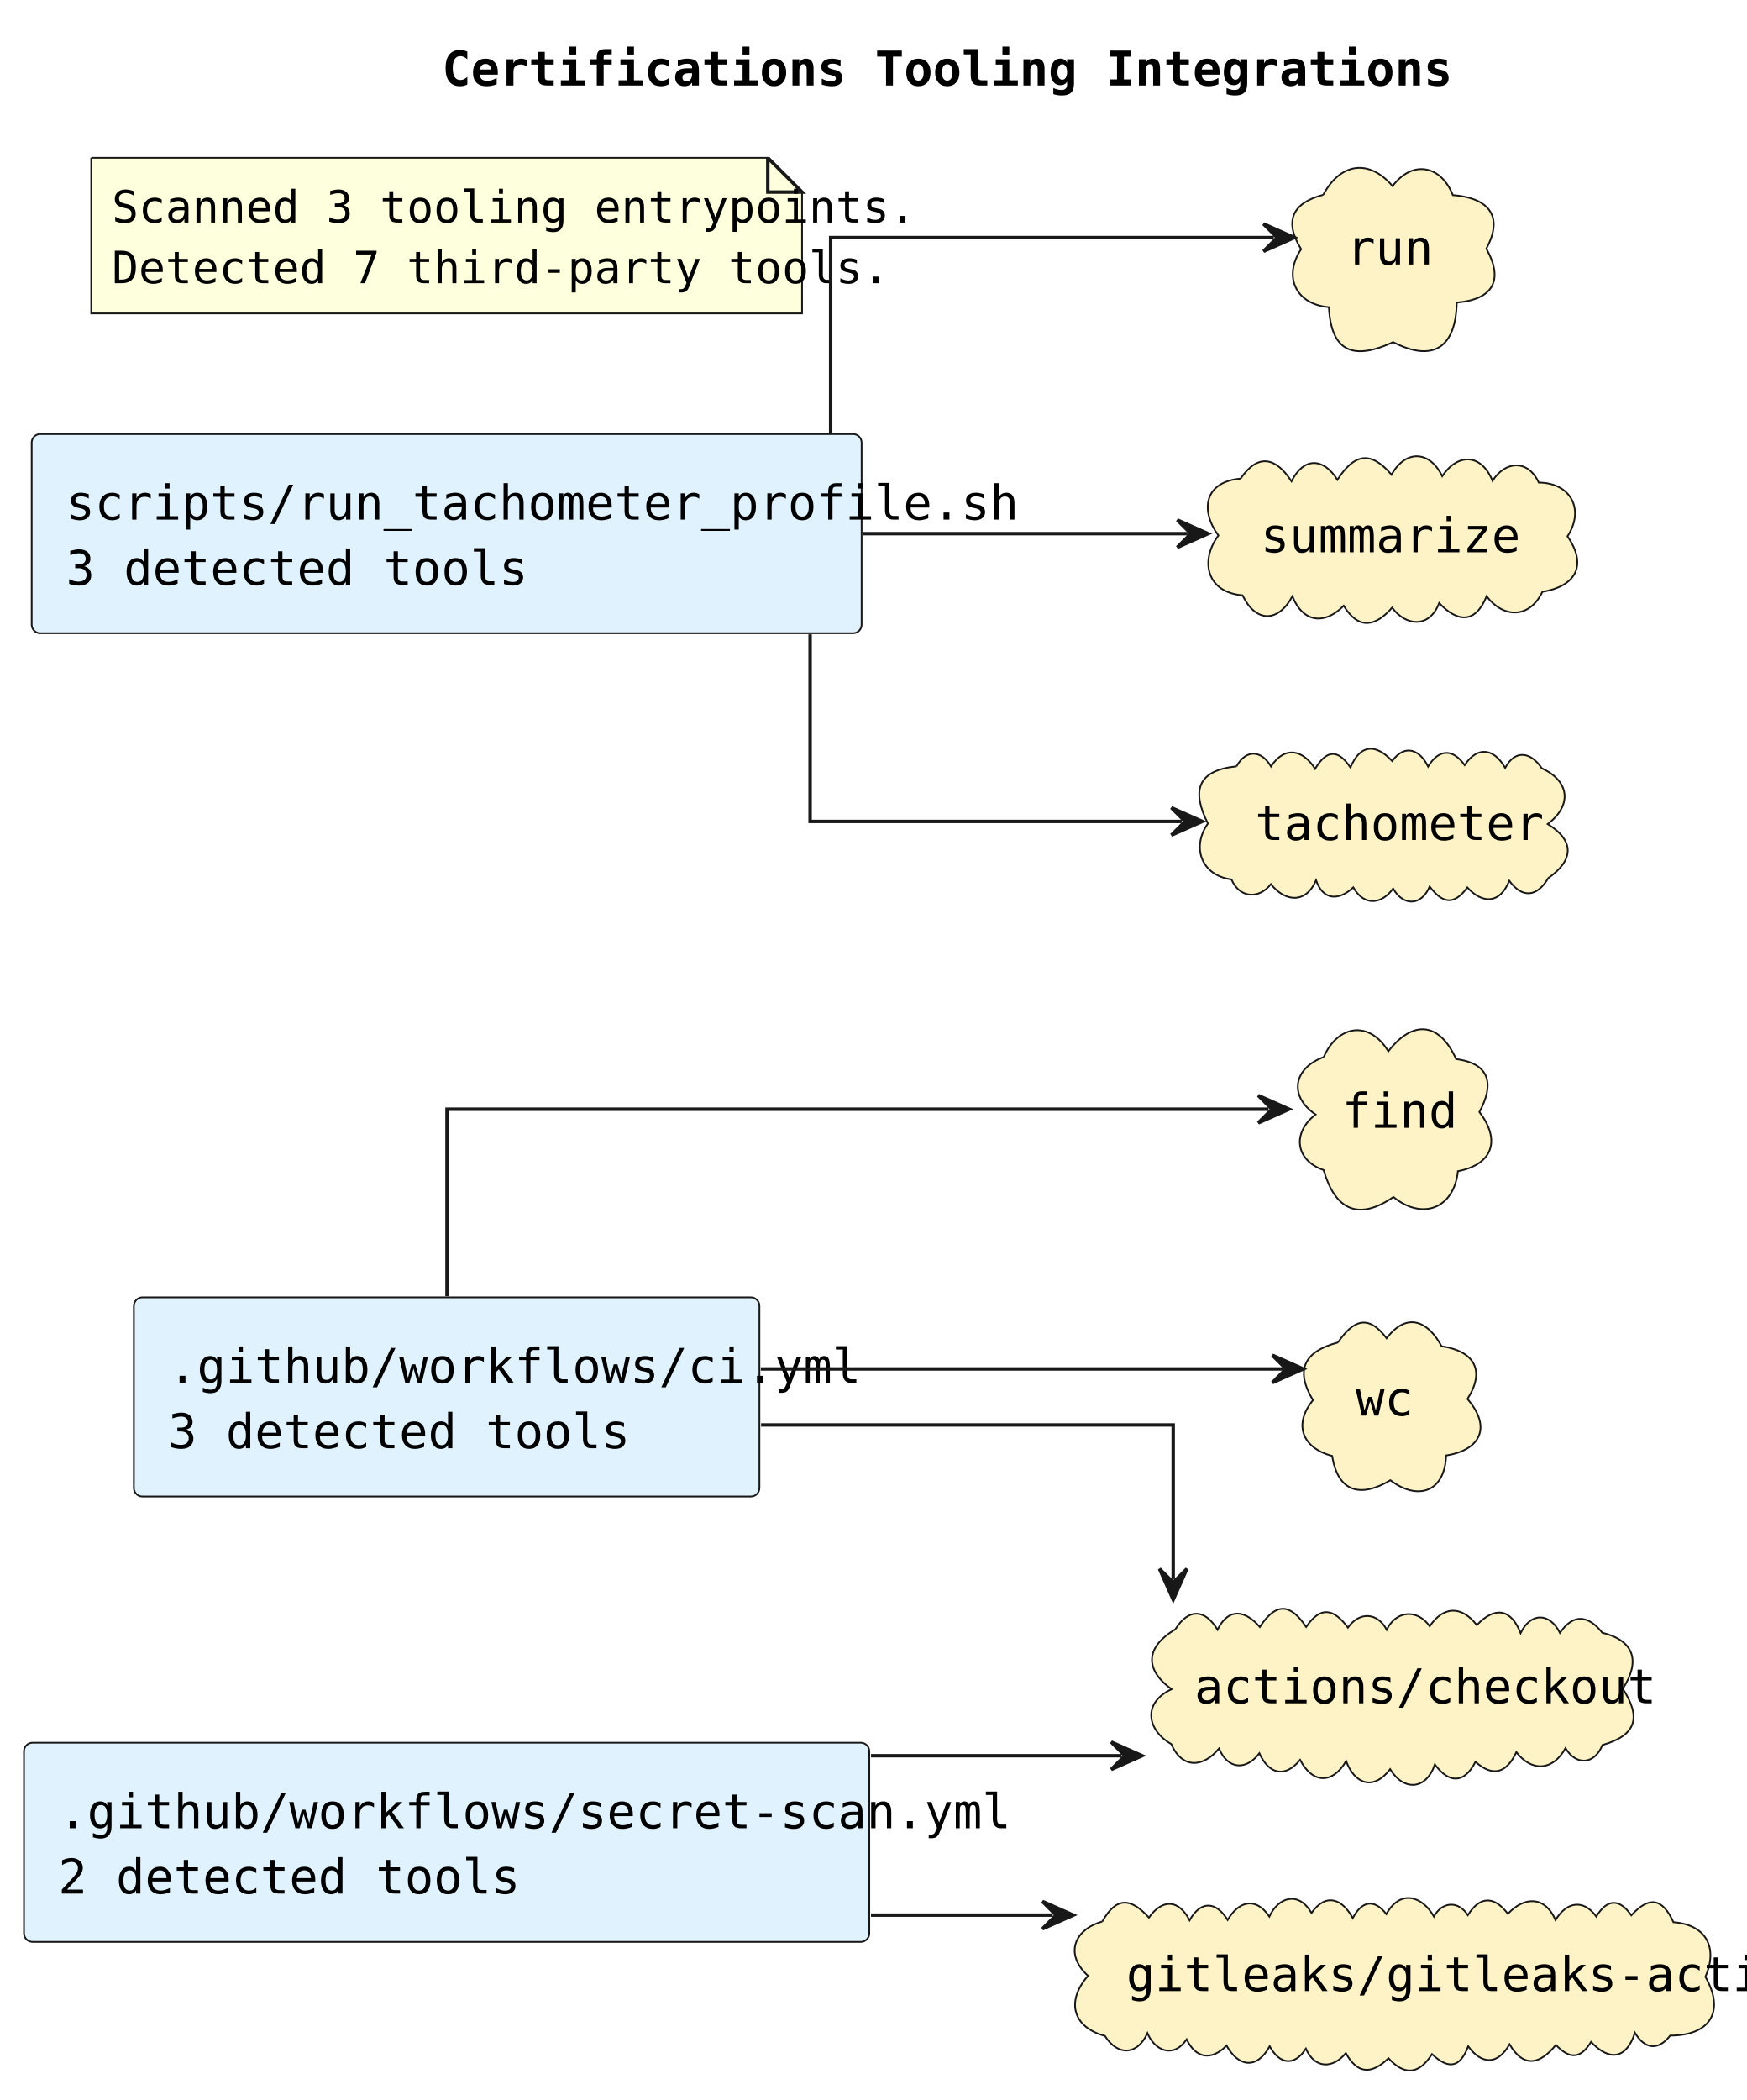
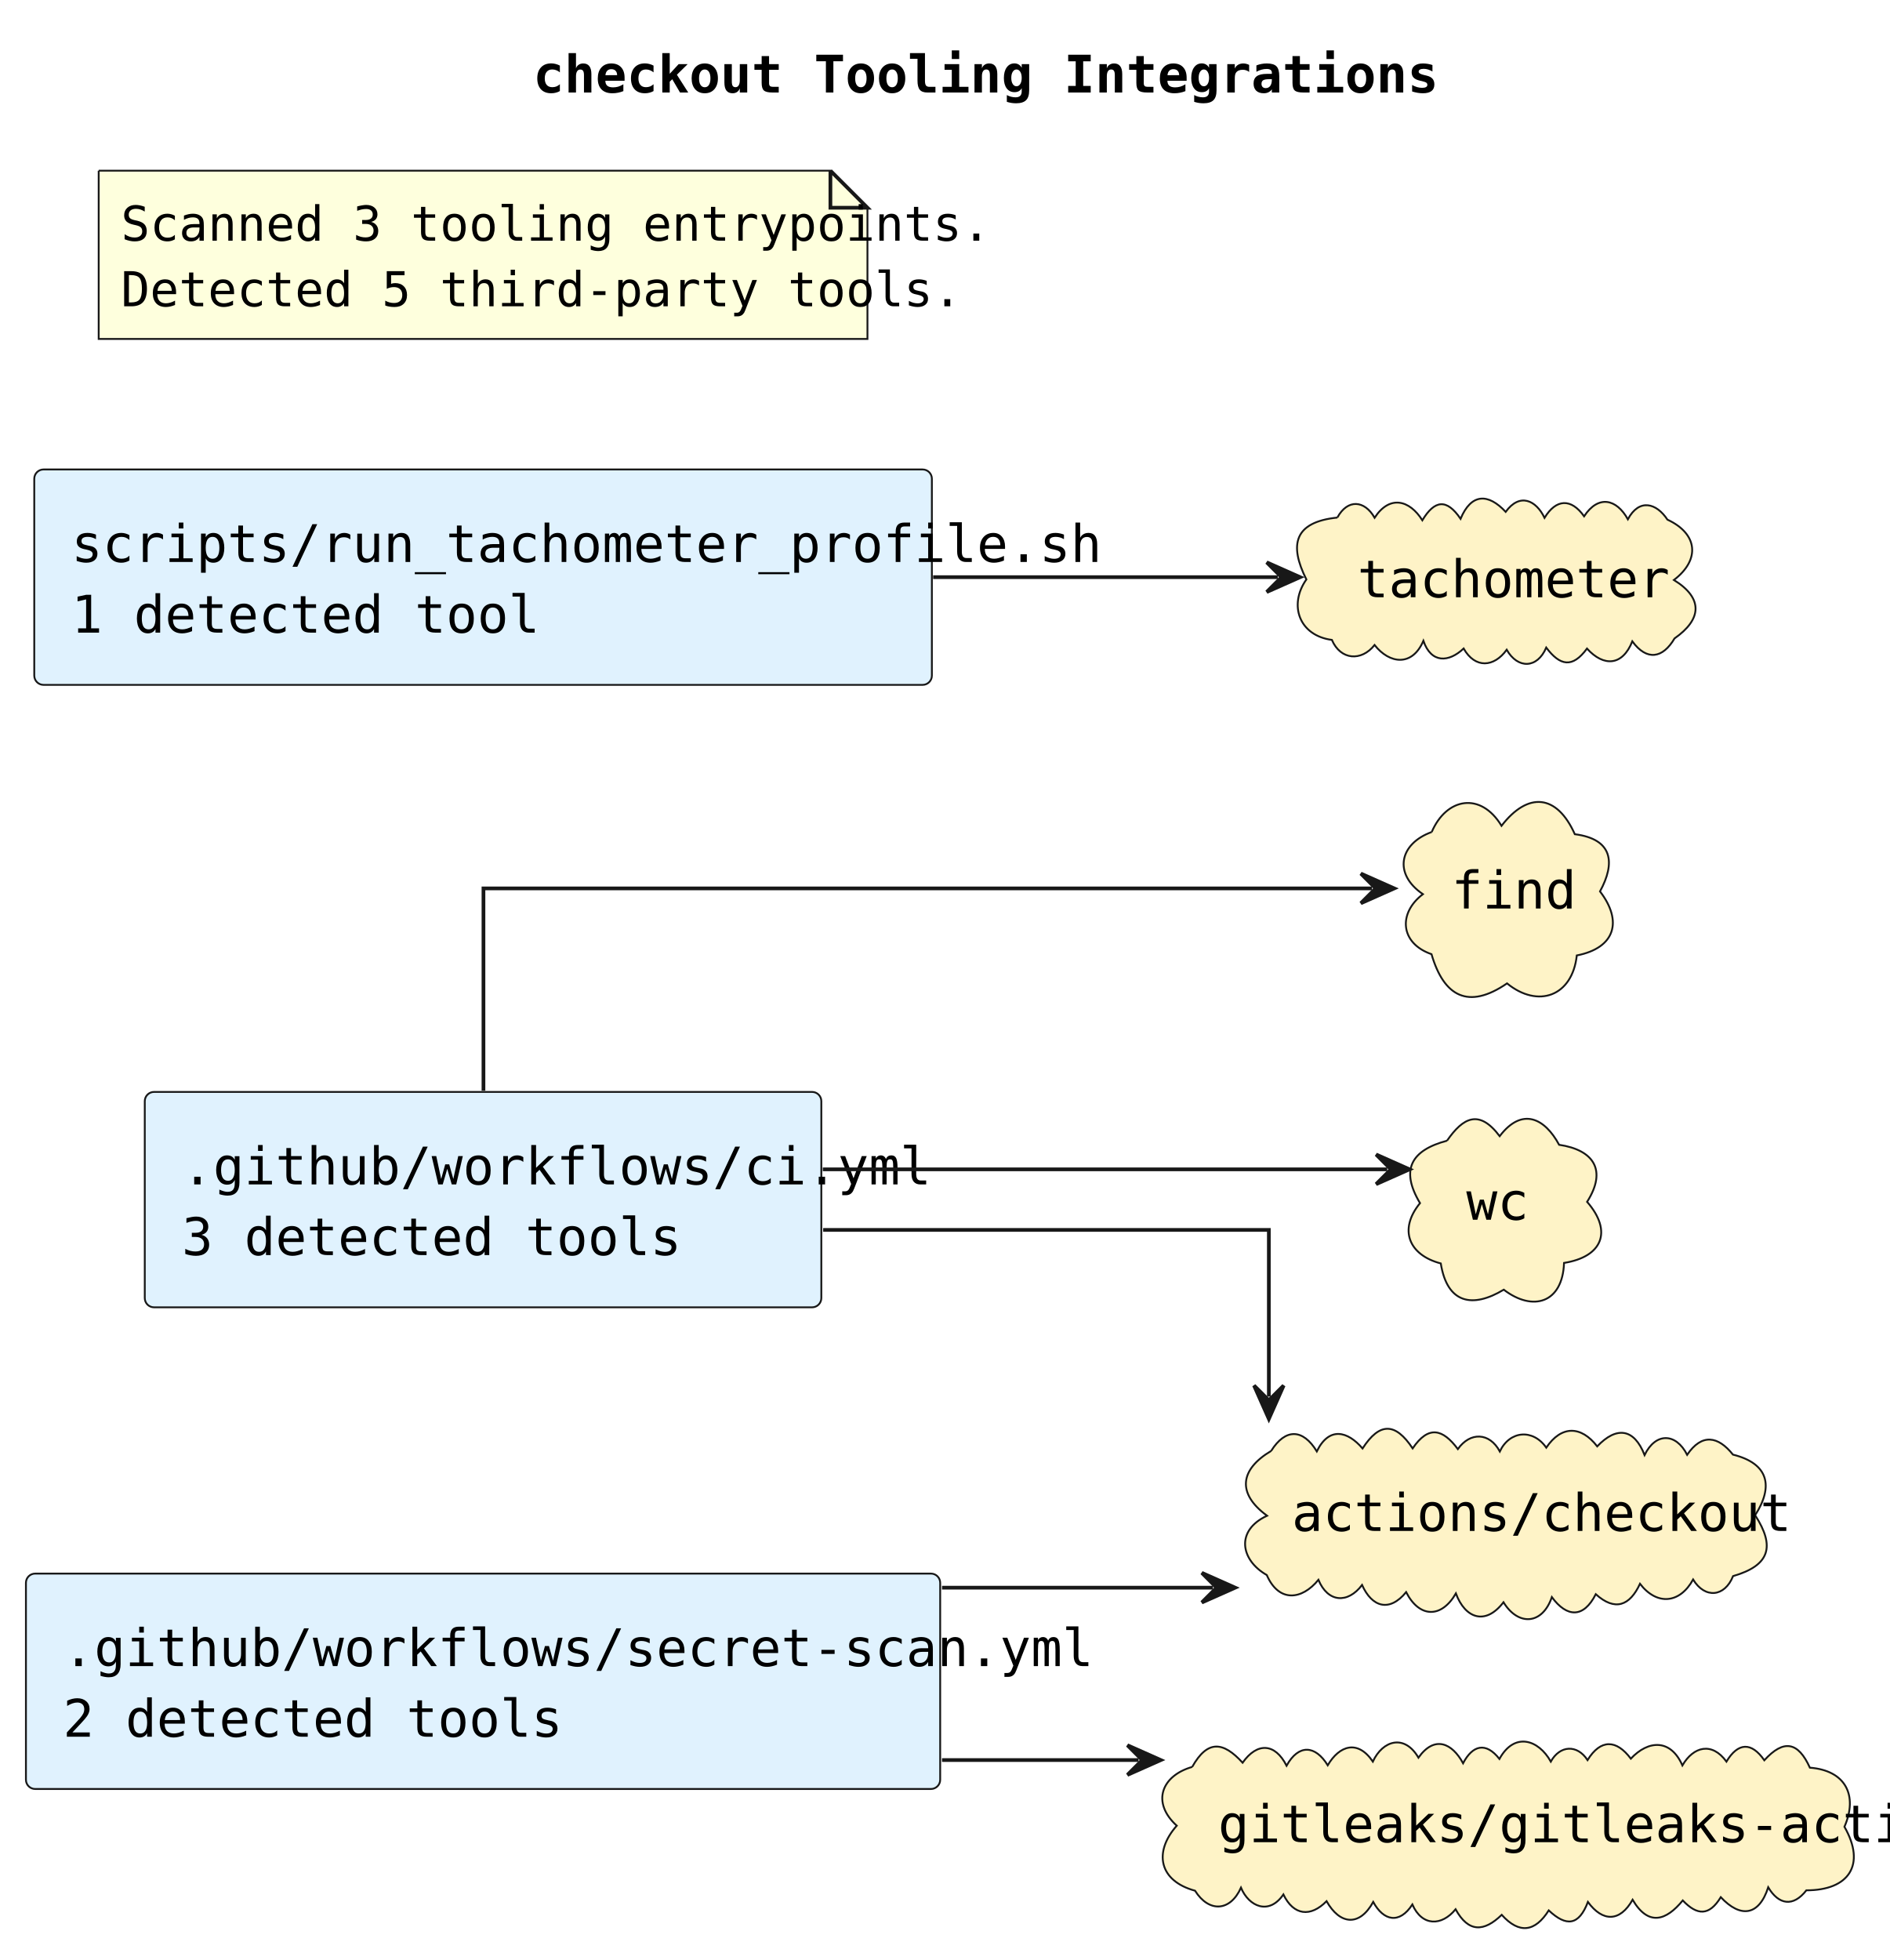
- <svg xmlns="http://www.w3.org/2000/svg" contentStyleType="text/css" data-diagram-type="DESCRIPTION" height="613px" preserveAspectRatio="none" style="width:510px;height:613px;background:#FFFFFF;" version="1.1" viewBox="0 0 510 613" width="510px" zoomAndPan="magnify">
+ <svg xmlns="http://www.w3.org/2000/svg" contentStyleType="text/css" data-diagram-type="DESCRIPTION" height="529px" preserveAspectRatio="none" style="width:510px;height:529px;background:#FFFFFF;" version="1.1" viewBox="0 0 510 529" width="510px" zoomAndPan="magnify">
  <defs />
  <g>
    <g class="title" data-source-line="1">
-       <text fill="#000000" font-family="Monospace" font-size="14" font-weight="bold" lengthAdjust="spacing" textLength="238.703" x="129.037" y="24.966">Certifications Tooling Integrations</text>
+       <text fill="#000000" font-family="Monospace" font-size="14" font-weight="bold" lengthAdjust="spacing" textLength="209.03" x="143.874" y="24.966">checkout Tooling Integrations</text>
    </g>
    <g class="entity" data-qualified-name="source_github_workflows_ci_yml" data-source-line="7" id="ent0002">
-       <rect fill="#E0F2FE" height="58.136" rx="2.5" ry="2.5" style="stroke:#181818;stroke-width:0.5;" width="182.623" x="39.08" y="378.708" />
-       <text fill="#000000" font-family="Monospace" font-size="14" lengthAdjust="spacing" textLength="162.623" x="49.08" y="403.674">.github/workflows/ci.yml</text>
-       <text fill="#000000" font-family="Monospace" font-size="14" lengthAdjust="spacing" textLength="105.336" x="49.08" y="422.742">3 detected tools</text>
+       <rect fill="#E0F2FE" height="58.136" rx="2.5" ry="2.5" style="stroke:#181818;stroke-width:0.5;" width="182.623" x="39.08" y="294.708" />
+       <text fill="#000000" font-family="Monospace" font-size="14" lengthAdjust="spacing" textLength="162.623" x="49.08" y="319.674">.github/workflows/ci.yml</text>
+       <text fill="#000000" font-family="Monospace" font-size="14" lengthAdjust="spacing" textLength="105.336" x="49.08" y="338.742">3 detected tools</text>
    </g>
    <g class="entity" data-qualified-name="source_github_workflows_secret_scan_yml" data-source-line="8" id="ent0003">
-       <rect fill="#E0F2FE" height="58.136" rx="2.5" ry="2.5" style="stroke:#181818;stroke-width:0.5;" width="246.785" x="7" y="508.708" />
-       <text fill="#000000" font-family="Monospace" font-size="14" lengthAdjust="spacing" textLength="226.785" x="17" y="533.674">.github/workflows/secret-scan.yml</text>
-       <text fill="#000000" font-family="Monospace" font-size="14" lengthAdjust="spacing" textLength="105.336" x="17" y="552.742">2 detected tools</text>
+       <rect fill="#E0F2FE" height="58.136" rx="2.5" ry="2.5" style="stroke:#181818;stroke-width:0.5;" width="246.785" x="7" y="424.708" />
+       <text fill="#000000" font-family="Monospace" font-size="14" lengthAdjust="spacing" textLength="226.785" x="17" y="449.674">.github/workflows/secret-scan.yml</text>
+       <text fill="#000000" font-family="Monospace" font-size="14" lengthAdjust="spacing" textLength="105.336" x="17" y="468.742">2 detected tools</text>
    </g>
    <g class="entity" data-qualified-name="source_scripts_run_tachometer_profile_sh" data-source-line="9" id="ent0004">
      <rect fill="#E0F2FE" height="58.136" rx="2.5" ry="2.5" style="stroke:#181818;stroke-width:0.5;" width="242.291" x="9.25" y="126.708" />
      <text fill="#000000" font-family="Monospace" font-size="14" lengthAdjust="spacing" textLength="222.291" x="19.25" y="151.674">scripts/run_tachometer_profile.sh</text>
-       <text fill="#000000" font-family="Monospace" font-size="14" lengthAdjust="spacing" textLength="105.336" x="19.25" y="170.742">3 detected tools</text>
+       <text fill="#000000" font-family="Monospace" font-size="14" lengthAdjust="spacing" textLength="98.63" x="19.25" y="170.742">1 detected tool</text>
    </g>
    <g class="entity" data-qualified-name="tool_actions_checkout" data-source-line="10" id="ent0005">
-       <path d="M343.122,475.604 C346.974,469.445 351.716,469.585 355.446,475.726 C358.752,468.963 363.753,470.212 367.792,474.939 C372.412,467.791 376.673,467.916 381.314,474.919 C385.589,468.636 389.421,469.624 393.517,475.104 C396.849,470.419 402.062,470.572 404.843,475.738 C407.541,470.08 413.807,469.589 417.385,474.716 C421.464,468.679 426.762,468.738 431.135,474.37 C436.31,468.935 441.071,469.435 443.922,476.709 C446.893,470.584 452.373,470.669 455.411,476.644 C459.38,470.811 463.764,471.568 467.774,476.597 C477.456,479.007 478.766,485.167 473.768,492.955 C479.213,501.412 477.748,506.515 467.805,509.389 C465.557,515.06 460.197,515.531 457.021,510.307 C453.434,516.817 447.272,517.407 442.681,511.464 C439.948,517.366 435.977,518.981 430.747,514.271 C427.466,520.775 422.97,520.599 418.89,515.057 C416.362,522.496 409.844,522.963 405.836,516.441 C400.933,522.839 395.474,520.763 392.986,514.069 C389.051,520.847 383.129,520.692 379.558,513.713 C375.023,519.231 370.335,517.753 367.661,511.786 C363.784,516.903 358.425,516.525 355.881,510.39 C351.421,515.853 345.199,516.589 341.937,509.099 C334.839,505.047 333.438,497.064 342.019,493.093 C333.776,487.065 334.724,480.582 343.122,475.604" fill="#FEF3C7" style="stroke:#181818;stroke-width:0.5;" />
-       <text fill="#000000" font-family="Monospace" font-size="14" lengthAdjust="spacing" textLength="111.916" x="348.69" y="497.204">actions/checkout</text>
+       <path d="M343.122,391.604 C346.974,385.445 351.716,385.585 355.446,391.726 C358.752,384.963 363.753,386.212 367.792,390.939 C372.412,383.791 376.673,383.916 381.314,390.919 C385.589,384.636 389.421,385.624 393.517,391.104 C396.849,386.419 402.062,386.572 404.843,391.738 C407.541,386.08 413.807,385.589 417.385,390.716 C421.464,384.679 426.762,384.738 431.135,390.37 C436.31,384.935 441.071,385.435 443.922,392.709 C446.893,386.584 452.373,386.669 455.411,392.644 C459.38,386.811 463.764,387.568 467.774,392.597 C477.456,395.007 478.766,401.167 473.768,408.955 C479.213,417.412 477.748,422.515 467.805,425.389 C465.557,431.06 460.197,431.531 457.021,426.307 C453.434,432.817 447.272,433.407 442.681,427.464 C439.948,433.366 435.977,434.981 430.747,430.271 C427.466,436.775 422.97,436.599 418.89,431.057 C416.362,438.497 409.844,438.963 405.836,432.441 C400.933,438.839 395.474,436.763 392.986,430.07 C389.051,436.848 383.129,436.692 379.558,429.713 C375.023,435.231 370.335,433.753 367.661,427.786 C363.784,432.903 358.425,432.525 355.881,426.39 C351.421,431.853 345.199,432.589 341.937,425.099 C334.839,421.047 333.438,413.064 342.019,409.093 C333.776,403.065 334.724,396.582 343.122,391.604" fill="#FEF3C7" style="stroke:#181818;stroke-width:0.5;" />
+       <text fill="#000000" font-family="Monospace" font-size="14" lengthAdjust="spacing" textLength="111.916" x="348.69" y="413.204">actions/checkout</text>
    </g>
    <g class="entity" data-qualified-name="tool_find" data-source-line="11" id="ent0006">
-       <path d="M386.464,308.561 C390.43,299.296 399.69,297.625 405.305,306.884 C412.445,297.626 420.252,298.323 425.091,309.15 C435.384,310.479 436.087,316.885 431.886,324.592 C438.065,332.627 436.017,339.842 425.625,341.874 C424.418,352.913 415.152,356.227 406.795,349.415 C396.304,356.611 389.717,352.905 386.406,341.531 C377.925,338.6 377.326,330.45 384.084,325.334 C375.983,319.825 377.773,311.687 386.464,308.561" fill="#FEF3C7" style="stroke:#181818;stroke-width:0.5;" />
-       <text fill="#000000" font-family="Monospace" font-size="14" lengthAdjust="spacing" textLength="25.69" x="391.8" y="329.204">find</text>
+       <path d="M386.464,224.561 C390.43,215.296 399.69,213.625 405.305,222.884 C412.445,213.626 420.252,214.323 425.091,225.15 C435.384,226.479 436.087,232.886 431.886,240.592 C438.065,248.627 436.017,255.843 425.625,257.874 C424.418,268.913 415.152,272.227 406.795,265.415 C396.304,272.611 389.717,268.905 386.406,257.531 C377.925,254.6 377.326,246.45 384.084,241.333 C375.983,235.825 377.773,227.687 386.464,224.561" fill="#FEF3C7" style="stroke:#181818;stroke-width:0.5;" />
+       <text fill="#000000" font-family="Monospace" font-size="14" lengthAdjust="spacing" textLength="25.69" x="391.8" y="245.204">find</text>
    </g>
    <g class="entity" data-qualified-name="tool_gitleaks_gitleaks_action" data-source-line="12" id="ent0007">
-       <path d="M321.807,560.893 C325.947,553.514 330.177,554.007 335.416,559.754 C339.327,554.209 344.159,554.405 347.283,560.554 C350.539,554.695 355.022,554.979 358.393,560.442 C361.545,555.089 366.49,553.435 370.571,559.446 C373.256,553.666 379.141,551.968 382.877,558.387 C387.266,552.241 391.988,554.489 394.929,559.897 C397.495,555.028 401.041,554.032 404.742,558.733 C408.775,551.405 415.263,553.464 418.608,559.449 C421.058,555.041 425.717,554.736 428.523,559.044 C432.076,553.319 436.295,553.452 440.209,558.659 C444.954,553.589 450.986,553.301 454.127,560.483 C457.125,555.353 462.109,554.067 466.021,559.449 C469.151,554.261 472.759,554.094 476.244,559.095 C481.471,553.34 485.383,554.102 488.539,561.092 C498.129,561.824 501.594,568.521 497.869,577.042 C503.778,587.389 498.982,594.21 487.593,594.194 C484.034,598.765 480.121,598.122 477.297,593.382 C474.792,601.145 469.789,601.707 464.49,596.048 C461.363,601.155 458.142,601.032 454.227,596.927 C449.763,602.378 444.977,604.004 440.689,596.74 C437.269,602.781 432.611,602.769 428.624,597.337 C426.189,603.721 422.824,604.087 418.052,599.612 C414.368,605.436 410.087,606.062 405.359,600.808 C400.566,605.45 396.376,605.647 392.908,599.306 C389.143,603.913 383.842,603.952 381.241,598.018 C377.76,603.392 373.471,602.479 370.674,597.331 C366.917,604.131 361.622,603.425 358.079,597.124 C353.745,601.521 349.188,601.019 346.425,595.311 C342.554,600.988 337.128,598.612 334.977,593.488 C332.061,599.981 326.304,600.229 322.576,594.298 C312.868,591.661 311.309,583.899 317.643,576.752 C310.688,570.431 313.592,563.231 321.807,560.893" fill="#FEF3C7" style="stroke:#181818;stroke-width:0.5;" />
-       <text fill="#000000" font-family="Monospace" font-size="14" lengthAdjust="spacing" textLength="151.717" x="328.79" y="581.204">gitleaks/gitleaks-action</text>
+       <path d="M321.807,476.893 C325.947,469.514 330.177,470.007 335.416,475.754 C339.327,470.209 344.159,470.405 347.283,476.554 C350.539,470.695 355.022,470.979 358.393,476.442 C361.545,471.089 366.49,469.435 370.571,475.446 C373.256,469.666 379.141,467.968 382.877,474.387 C387.266,468.241 391.988,470.489 394.929,475.897 C397.495,471.028 401.041,470.031 404.742,474.733 C408.775,467.405 415.263,469.464 418.608,475.449 C421.058,471.041 425.717,470.736 428.523,475.044 C432.076,469.319 436.295,469.452 440.209,474.659 C444.954,469.589 450.986,469.301 454.127,476.483 C457.125,471.353 462.109,470.067 466.021,475.45 C469.151,470.261 472.759,470.094 476.244,475.095 C481.471,469.34 485.383,470.102 488.539,477.092 C498.129,477.824 501.594,484.521 497.869,493.042 C503.778,503.389 498.982,510.21 487.593,510.194 C484.034,514.765 480.121,514.122 477.297,509.382 C474.792,517.145 469.789,517.707 464.49,512.048 C461.363,517.155 458.142,517.032 454.227,512.927 C449.763,518.378 444.977,520.004 440.689,512.74 C437.269,518.781 432.611,518.769 428.624,513.337 C426.189,519.721 422.824,520.087 418.052,515.612 C414.368,521.436 410.087,522.062 405.359,516.808 C400.566,521.45 396.376,521.647 392.908,515.306 C389.143,519.913 383.842,519.952 381.241,514.018 C377.76,519.392 373.471,518.479 370.674,513.331 C366.917,520.131 361.622,519.425 358.079,513.124 C353.745,517.521 349.188,517.019 346.425,511.311 C342.554,516.988 337.128,514.612 334.977,509.488 C332.061,515.981 326.304,516.229 322.576,510.298 C312.868,507.661 311.309,499.899 317.643,492.752 C310.688,486.431 313.592,479.231 321.807,476.893" fill="#FEF3C7" style="stroke:#181818;stroke-width:0.5;" />
+       <text fill="#000000" font-family="Monospace" font-size="14" lengthAdjust="spacing" textLength="151.717" x="328.79" y="497.204">gitleaks/gitleaks-action</text>
    </g>
-     <g class="entity" data-qualified-name="tool_run" data-source-line="13" id="ent0008">
-       <path d="M386.31,56.871 C391.182,47.729 399.485,46.13 406.545,54.314 C412.409,46.55 420.733,48.288 424.133,56.953 C433.722,57.661 439.412,62.414 433.924,72.574 C439.159,82.02 435.656,87.44 425.283,88.323 C425.045,101.047 418.713,106.042 406.72,99.871 C395.813,104.904 388.651,103.418 387.95,89.67 C378.289,88.836 374.501,80.744 379.854,72.733 C374.798,64.606 377.215,59.238 386.31,56.871" fill="#FEF3C7" style="stroke:#181818;stroke-width:0.5;" />
-       <text fill="#000000" font-family="Monospace" font-size="14" lengthAdjust="spacing" textLength="23.086" x="393.1" y="77.204">run</text>
+     <g class="entity" data-qualified-name="tool_tachometer" data-source-line="13" id="ent0008">
+       <path d="M360.987,139.691 C363.761,134.617 368.316,134.977 371.047,139.734 C375.128,133.509 380.476,134.935 383.933,140.421 C387.25,134.934 390.506,134.508 394.248,140.024 C397.139,133.119 401.692,133.081 406.426,138.149 C410.241,132.911 414.632,135.011 416.913,139.76 C420.046,134.631 424.075,134.416 427.596,139.347 C431.437,133.506 436.341,134.628 439.408,140.152 C442.476,134.449 447.117,135.748 450.092,140.25 C458.321,144.061 459.002,151.075 451.84,156.537 C459.86,161.501 459.341,167.182 452.008,172.31 C448.826,177.712 444.539,178.453 440.611,173.1 C437.953,179.765 432.892,180.024 428.378,175.05 C424.413,180.434 421.095,179.698 417.377,174.785 C414.969,180.472 409.705,180.615 406.702,175.367 C403.293,180.103 398.195,180.52 395.079,175.033 C391.055,178.812 386.345,179.092 384.213,172.959 C381.213,179.978 375.076,179.217 371.037,174.086 C367.493,178.564 361.867,178.2 359.515,172.709 C350.708,171.56 347.752,163.314 352.629,156.391 C347.912,146.988 349.332,140.899 360.987,139.691" fill="#FEF3C7" style="stroke:#181818;stroke-width:0.5;" />
+       <text fill="#000000" font-family="Monospace" font-size="14" lengthAdjust="spacing" textLength="76.468" x="366.41" y="161.204">tachometer</text>
    </g>
-     <g class="entity" data-qualified-name="tool_summarize" data-source-line="14" id="ent0009">
-       <path d="M362.176,139.708 C367.37,132.088 372.608,133.662 377.035,140.496 C380.652,133.345 386.359,133.579 390.44,140.039 C395.274,132.575 400.041,131.305 406.246,138.567 C410.307,131.2 417.406,131.466 421.031,139.001 C425.615,132.141 432.507,132.418 435.722,140.359 C439.359,134.545 446.059,133.982 449.222,140.863 C458.589,140.934 462.699,148.751 457.609,156.551 C463.554,165.164 459.881,171.167 450.286,172.759 C446.504,180.611 438.914,180.518 433.996,174.052 C430.69,182.169 425.408,181.66 420.149,176.017 C417.357,183.397 410.474,182.885 406.415,177.366 C401.586,182.943 396.615,183.922 392.278,176.818 C386.72,182.486 380.399,181.795 377.302,174.066 C373.112,181.786 366.622,181.826 362.748,173.775 C352.188,172.92 350.255,163.618 355.697,156.304 C350.383,149.121 351.449,140.63 362.176,139.708" fill="#FEF3C7" style="stroke:#181818;stroke-width:0.5;" />
-       <text fill="#000000" font-family="Monospace" font-size="14" lengthAdjust="spacing" textLength="73.262" x="368.01" y="161.204">summarize</text>
+     <g class="entity" data-qualified-name="tool_wc" data-source-line="14" id="ent0009">
+       <path d="M390.596,307.873 C394.956,301.57 399.273,299.317 404.807,306.65 C410.861,298.703 416.989,301.801 420.851,308.976 C430.114,310.35 433.876,315.767 428.407,324.372 C435.45,332.474 432.363,339.26 422.182,340.86 C421.788,351.696 413.79,354.116 405.908,348.083 C397.517,353.134 390.655,351.898 388.912,341 C380.36,338.762 377.401,331.941 383.305,324.724 C377.881,315.644 380.97,310.441 390.596,307.873" fill="#FEF3C7" style="stroke:#181818;stroke-width:0.5;" />
+       <text fill="#000000" font-family="Monospace" font-size="14" lengthAdjust="spacing" textLength="17.724" x="395.78" y="329.204">wc</text>
    </g>
-     <g class="entity" data-qualified-name="tool_tachometer" data-source-line="15" id="ent0010">
-       <path d="M360.987,223.691 C363.761,218.617 368.316,218.977 371.047,223.734 C375.128,217.509 380.476,218.935 383.933,224.421 C387.25,218.934 390.506,218.508 394.248,224.024 C397.139,217.119 401.692,217.081 406.426,222.149 C410.241,216.911 414.632,219.011 416.913,223.76 C420.046,218.631 424.075,218.416 427.596,223.347 C431.437,217.506 436.341,218.628 439.408,224.152 C442.476,218.449 447.117,219.748 450.092,224.25 C458.321,228.061 459.002,235.075 451.84,240.537 C459.86,245.501 459.341,251.182 452.008,256.31 C448.826,261.712 444.539,262.453 440.611,257.1 C437.953,263.765 432.892,264.024 428.378,259.05 C424.413,264.434 421.095,263.698 417.377,258.785 C414.969,264.473 409.705,264.615 406.702,259.367 C403.293,264.103 398.195,264.52 395.079,259.033 C391.055,262.812 386.345,263.092 384.213,256.959 C381.213,263.978 375.076,263.217 371.037,258.086 C367.493,262.564 361.867,262.2 359.515,256.709 C350.708,255.56 347.752,247.314 352.629,240.391 C347.912,230.988 349.332,224.899 360.987,223.691" fill="#FEF3C7" style="stroke:#181818;stroke-width:0.5;" />
-       <text fill="#000000" font-family="Monospace" font-size="14" lengthAdjust="spacing" textLength="76.468" x="366.41" y="245.204">tachometer</text>
-     </g>
-     <g class="entity" data-qualified-name="tool_wc" data-source-line="16" id="ent0011">
-       <path d="M390.596,391.873 C394.956,385.57 399.273,383.317 404.807,390.65 C410.861,382.703 416.989,385.801 420.851,392.976 C430.114,394.35 433.876,399.767 428.407,408.372 C435.45,416.474 432.363,423.26 422.182,424.86 C421.788,435.696 413.79,438.116 405.908,432.083 C397.517,437.134 390.655,435.898 388.912,425 C380.36,422.762 377.401,415.941 383.305,408.724 C377.881,399.644 380.97,394.441 390.596,391.873" fill="#FEF3C7" style="stroke:#181818;stroke-width:0.5;" />
-       <text fill="#000000" font-family="Monospace" font-size="14" lengthAdjust="spacing" textLength="17.724" x="395.78" y="413.204">wc</text>
-     </g>
-     <g class="entity" data-qualified-name="toolingGraphSummary" data-source-line="26" id="ent0020">
+     <g class="entity" data-qualified-name="toolingGraphSummary" data-source-line="22" id="ent0016">
      <path d="M26.64,46.068 L26.64,91.48 L234.151,91.48 L234.151,56.068 L224.151,46.068 L26.64,46.068" fill="#FEFFDD" style="stroke:#181818;stroke-width:0.5;" />
      <path d="M224.151,46.068 L224.151,56.068 L234.151,56.068 L224.151,46.068" fill="#FEFFDD" style="stroke:#181818;stroke-width:1;" />
      <text fill="#000000" font-family="Monospace" font-size="13" lengthAdjust="spacing" textLength="186.511" x="32.64" y="64.965">Scanned 3 tooling entrypoints.</text>
-       <text fill="#000000" font-family="Monospace" font-size="13" lengthAdjust="spacing" textLength="171.782" x="32.64" y="82.671">Detected 7 third-party tools.</text>
+       <text fill="#000000" font-family="Monospace" font-size="13" lengthAdjust="spacing" textLength="171.782" x="32.64" y="82.671">Detected 5 third-party tools.</text>
    </g>
-     <g class="link" data-entity-1="ent0002" data-entity-2="ent0005" data-link-type="dependency" data-source-line="17" id="lnk12">
-       <path d="M222.19,415.948 C279.52,415.948 342.5,415.948 342.5,415.948 C342.5,415.948 342.5,438.838 342.5,460.948" fill="none" id="source_github_workflows_ci_yml-to-tool_actions_checkout" style="stroke:#181818;stroke-width:1;" />
-       <polygon fill="#181818" points="342.5,466.948,346.5,457.948,342.5,461.948,338.5,457.948,342.5,466.948" style="stroke:#181818;stroke-width:1;" />
+     <g class="link" data-entity-1="ent0002" data-entity-2="ent0005" data-link-type="dependency" data-source-line="15" id="lnk10">
+       <path d="M222.19,331.948 C279.52,331.948 342.5,331.948 342.5,331.948 C342.5,331.948 342.5,354.838 342.5,376.948" fill="none" id="source_github_workflows_ci_yml-to-tool_actions_checkout" style="stroke:#181818;stroke-width:1;" />
+       <polygon fill="#181818" points="342.5,382.948,346.5,373.948,342.5,377.948,338.5,373.948,342.5,382.948" style="stroke:#181818;stroke-width:1;" />
    </g>
-     <g class="link" data-entity-1="ent0002" data-entity-2="ent0006" data-link-type="dependency" data-source-line="18" id="lnk13">
-       <path d="M130.5,378.398 C130.5,354.168 130.5,323.778 130.5,323.778 C130.5,323.778 300.3,323.778 370.34,323.778" fill="none" id="source_github_workflows_ci_yml-to-tool_find" style="stroke:#181818;stroke-width:1;" />
-       <polygon fill="#181818" points="376.34,323.778,367.34,319.778,371.34,323.778,367.34,327.778,376.34,323.778" style="stroke:#181818;stroke-width:1;" />
+     <g class="link" data-entity-1="ent0002" data-entity-2="ent0006" data-link-type="dependency" data-source-line="16" id="lnk11">
+       <path d="M130.5,294.398 C130.5,270.168 130.5,239.778 130.5,239.778 C130.5,239.778 300.3,239.778 370.34,239.778" fill="none" id="source_github_workflows_ci_yml-to-tool_find" style="stroke:#181818;stroke-width:1;" />
+       <polygon fill="#181818" points="376.34,239.778,367.34,235.778,371.34,239.778,367.34,243.778,376.34,239.778" style="stroke:#181818;stroke-width:1;" />
    </g>
-     <g class="link" data-entity-1="ent0002" data-entity-2="ent0011" data-link-type="dependency" data-source-line="19" id="lnk14">
-       <path d="M222.1,399.598 C278,399.598 339.25,399.598 374.46,399.598" fill="none" id="source_github_workflows_ci_yml-to-tool_wc" style="stroke:#181818;stroke-width:1;" />
-       <polygon fill="#181818" points="380.46,399.598,371.46,395.598,375.46,399.598,371.46,403.598,380.46,399.598" style="stroke:#181818;stroke-width:1;" />
+     <g class="link" data-entity-1="ent0002" data-entity-2="ent0009" data-link-type="dependency" data-source-line="17" id="lnk12">
+       <path d="M222.1,315.598 C278,315.598 339.25,315.598 374.46,315.598" fill="none" id="source_github_workflows_ci_yml-to-tool_wc" style="stroke:#181818;stroke-width:1;" />
+       <polygon fill="#181818" points="380.46,315.598,371.46,311.598,375.46,315.598,371.46,319.598,380.46,315.598" style="stroke:#181818;stroke-width:1;" />
    </g>
-     <g class="link" data-entity-1="ent0003" data-entity-2="ent0005" data-link-type="dependency" data-source-line="20" id="lnk15">
-       <path d="M254.28,512.508 C281.39,512.508 303.2,512.508 327.41,512.508" fill="none" id="source_github_workflows_secret_scan_yml-to-tool_actions_checkout" style="stroke:#181818;stroke-width:1;" />
-       <polygon fill="#181818" points="333.41,512.508,324.41,508.508,328.41,512.508,324.41,516.508,333.41,512.508" style="stroke:#181818;stroke-width:1;" />
+     <g class="link" data-entity-1="ent0003" data-entity-2="ent0005" data-link-type="dependency" data-source-line="18" id="lnk13">
+       <path d="M254.28,428.508 C281.39,428.508 303.2,428.508 327.41,428.508" fill="none" id="source_github_workflows_secret_scan_yml-to-tool_actions_checkout" style="stroke:#181818;stroke-width:1;" />
+       <polygon fill="#181818" points="333.41,428.508,324.41,424.508,328.41,428.508,324.41,432.508,333.41,428.508" style="stroke:#181818;stroke-width:1;" />
    </g>
-     <g class="link" data-entity-1="ent0003" data-entity-2="ent0007" data-link-type="dependency" data-source-line="21" id="lnk16">
-       <path d="M254.28,559.038 C274.15,559.038 288.4,559.038 307.33,559.038" fill="none" id="source_github_workflows_secret_scan_yml-to-tool_gitleaks_gitleaks_action" style="stroke:#181818;stroke-width:1;" />
-       <polygon fill="#181818" points="313.33,559.038,304.33,555.038,308.33,559.038,304.33,563.038,313.33,559.038" style="stroke:#181818;stroke-width:1;" />
+     <g class="link" data-entity-1="ent0003" data-entity-2="ent0007" data-link-type="dependency" data-source-line="19" id="lnk14">
+       <path d="M254.28,475.038 C274.15,475.038 288.4,475.038 307.33,475.038" fill="none" id="source_github_workflows_secret_scan_yml-to-tool_gitleaks_gitleaks_action" style="stroke:#181818;stroke-width:1;" />
+       <polygon fill="#181818" points="313.33,475.038,304.33,471.038,308.33,475.038,304.33,479.038,313.33,475.038" style="stroke:#181818;stroke-width:1;" />
    </g>
-     <g class="link" data-entity-1="ent0004" data-entity-2="ent0008" data-link-type="dependency" data-source-line="22" id="lnk17">
-       <path d="M242.5,126.518 C242.5,101.448 242.5,69.358 242.5,69.358 C242.5,69.358 325.82,69.358 371.87,69.358" fill="none" id="source_scripts_run_tachometer_profile_sh-to-tool_run" style="stroke:#181818;stroke-width:1;" />
-       <polygon fill="#181818" points="377.87,69.358,368.87,65.358,372.87,69.358,368.87,73.358,377.87,69.358" style="stroke:#181818;stroke-width:1;" />
-     </g>
-     <g class="link" data-entity-1="ent0004" data-entity-2="ent0009" data-link-type="dependency" data-source-line="23" id="lnk18">
-       <path d="M251.88,155.778 C287.27,155.778 318.07,155.778 346.68,155.778" fill="none" id="source_scripts_run_tachometer_profile_sh-to-tool_summarize" style="stroke:#181818;stroke-width:1;" />
-       <polygon fill="#181818" points="352.68,155.778,343.68,151.778,347.68,155.778,343.68,159.778,352.68,155.778" style="stroke:#181818;stroke-width:1;" />
-     </g>
-     <g class="link" data-entity-1="ent0004" data-entity-2="ent0010" data-link-type="dependency" data-source-line="24" id="lnk19">
-       <path d="M236.5,185.158 C236.5,209.378 236.5,239.778 236.5,239.778 C236.5,239.778 295.77,239.778 344.98,239.778" fill="none" id="source_scripts_run_tachometer_profile_sh-to-tool_tachometer" style="stroke:#181818;stroke-width:1;" />
-       <polygon fill="#181818" points="350.98,239.778,341.98,235.778,345.98,239.778,341.98,243.778,350.98,239.778" style="stroke:#181818;stroke-width:1;" />
+     <g class="link" data-entity-1="ent0004" data-entity-2="ent0008" data-link-type="dependency" data-source-line="20" id="lnk15">
+       <path d="M251.88,155.778 C286.55,155.778 316.58,155.778 344.93,155.778" fill="none" id="source_scripts_run_tachometer_profile_sh-to-tool_tachometer" style="stroke:#181818;stroke-width:1;" />
+       <polygon fill="#181818" points="350.93,155.778,341.93,151.778,345.93,155.778,341.93,159.778,350.93,155.778" style="stroke:#181818;stroke-width:1;" />
    </g>
  </g>
</svg>
